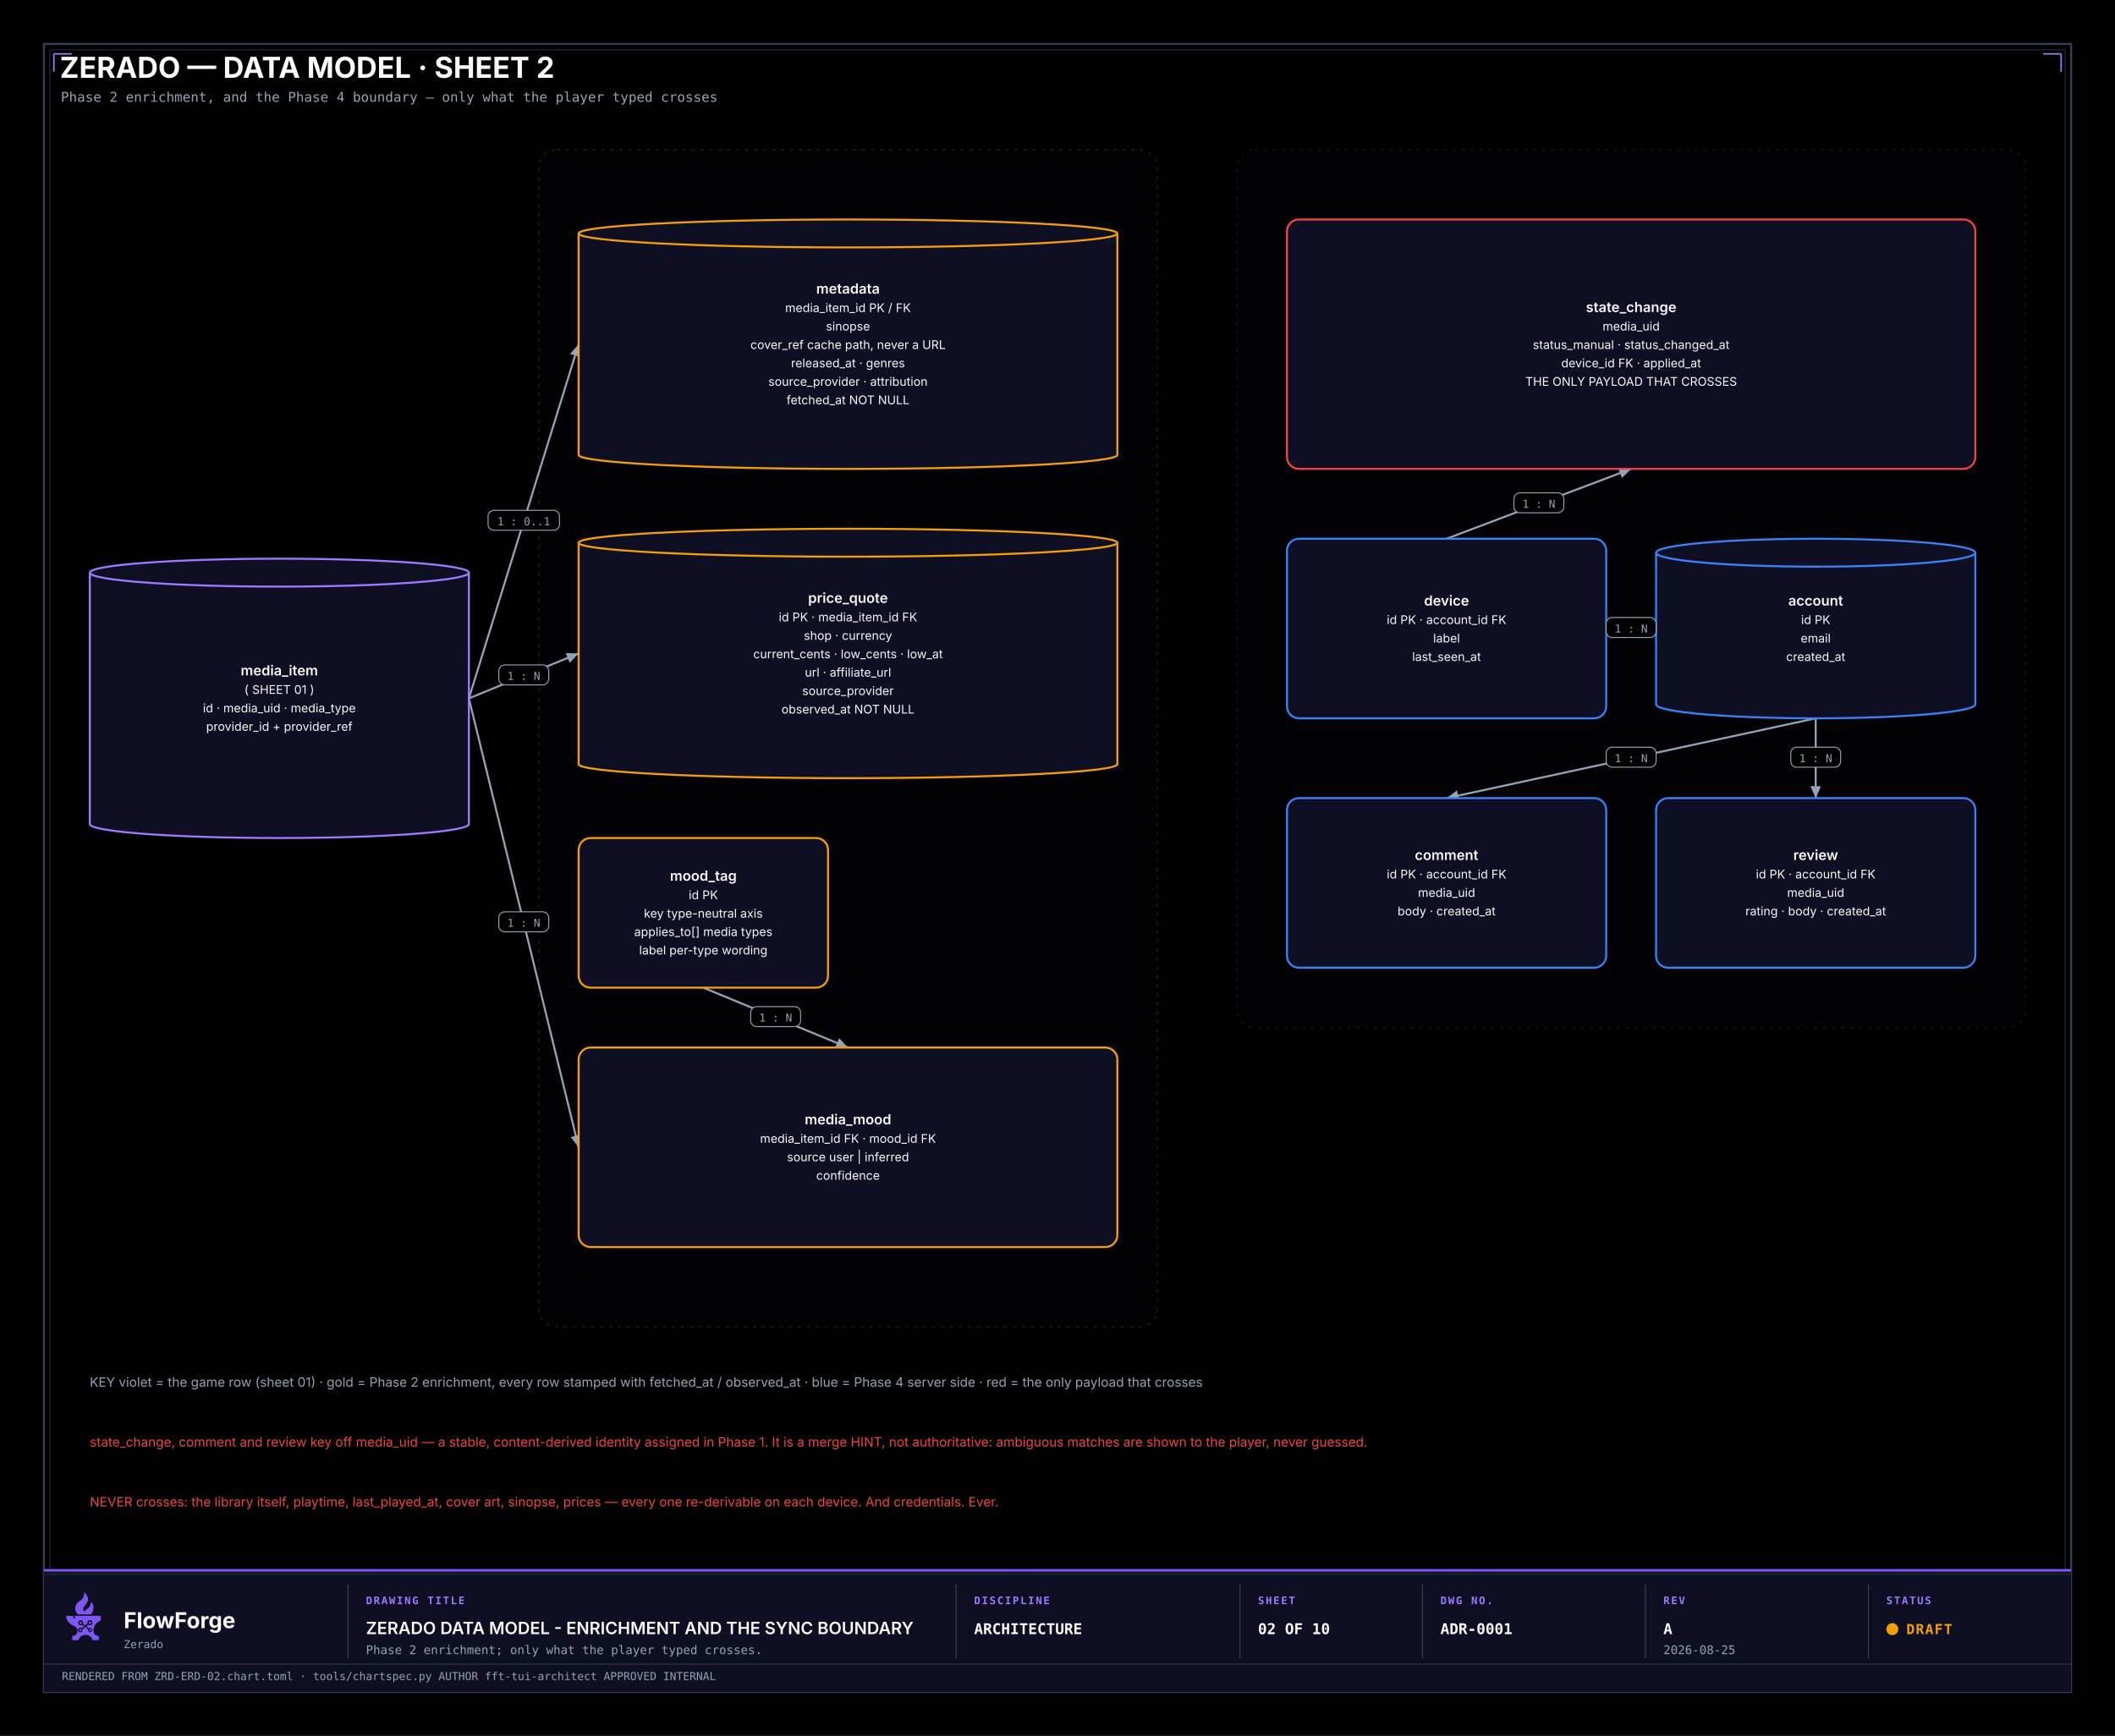
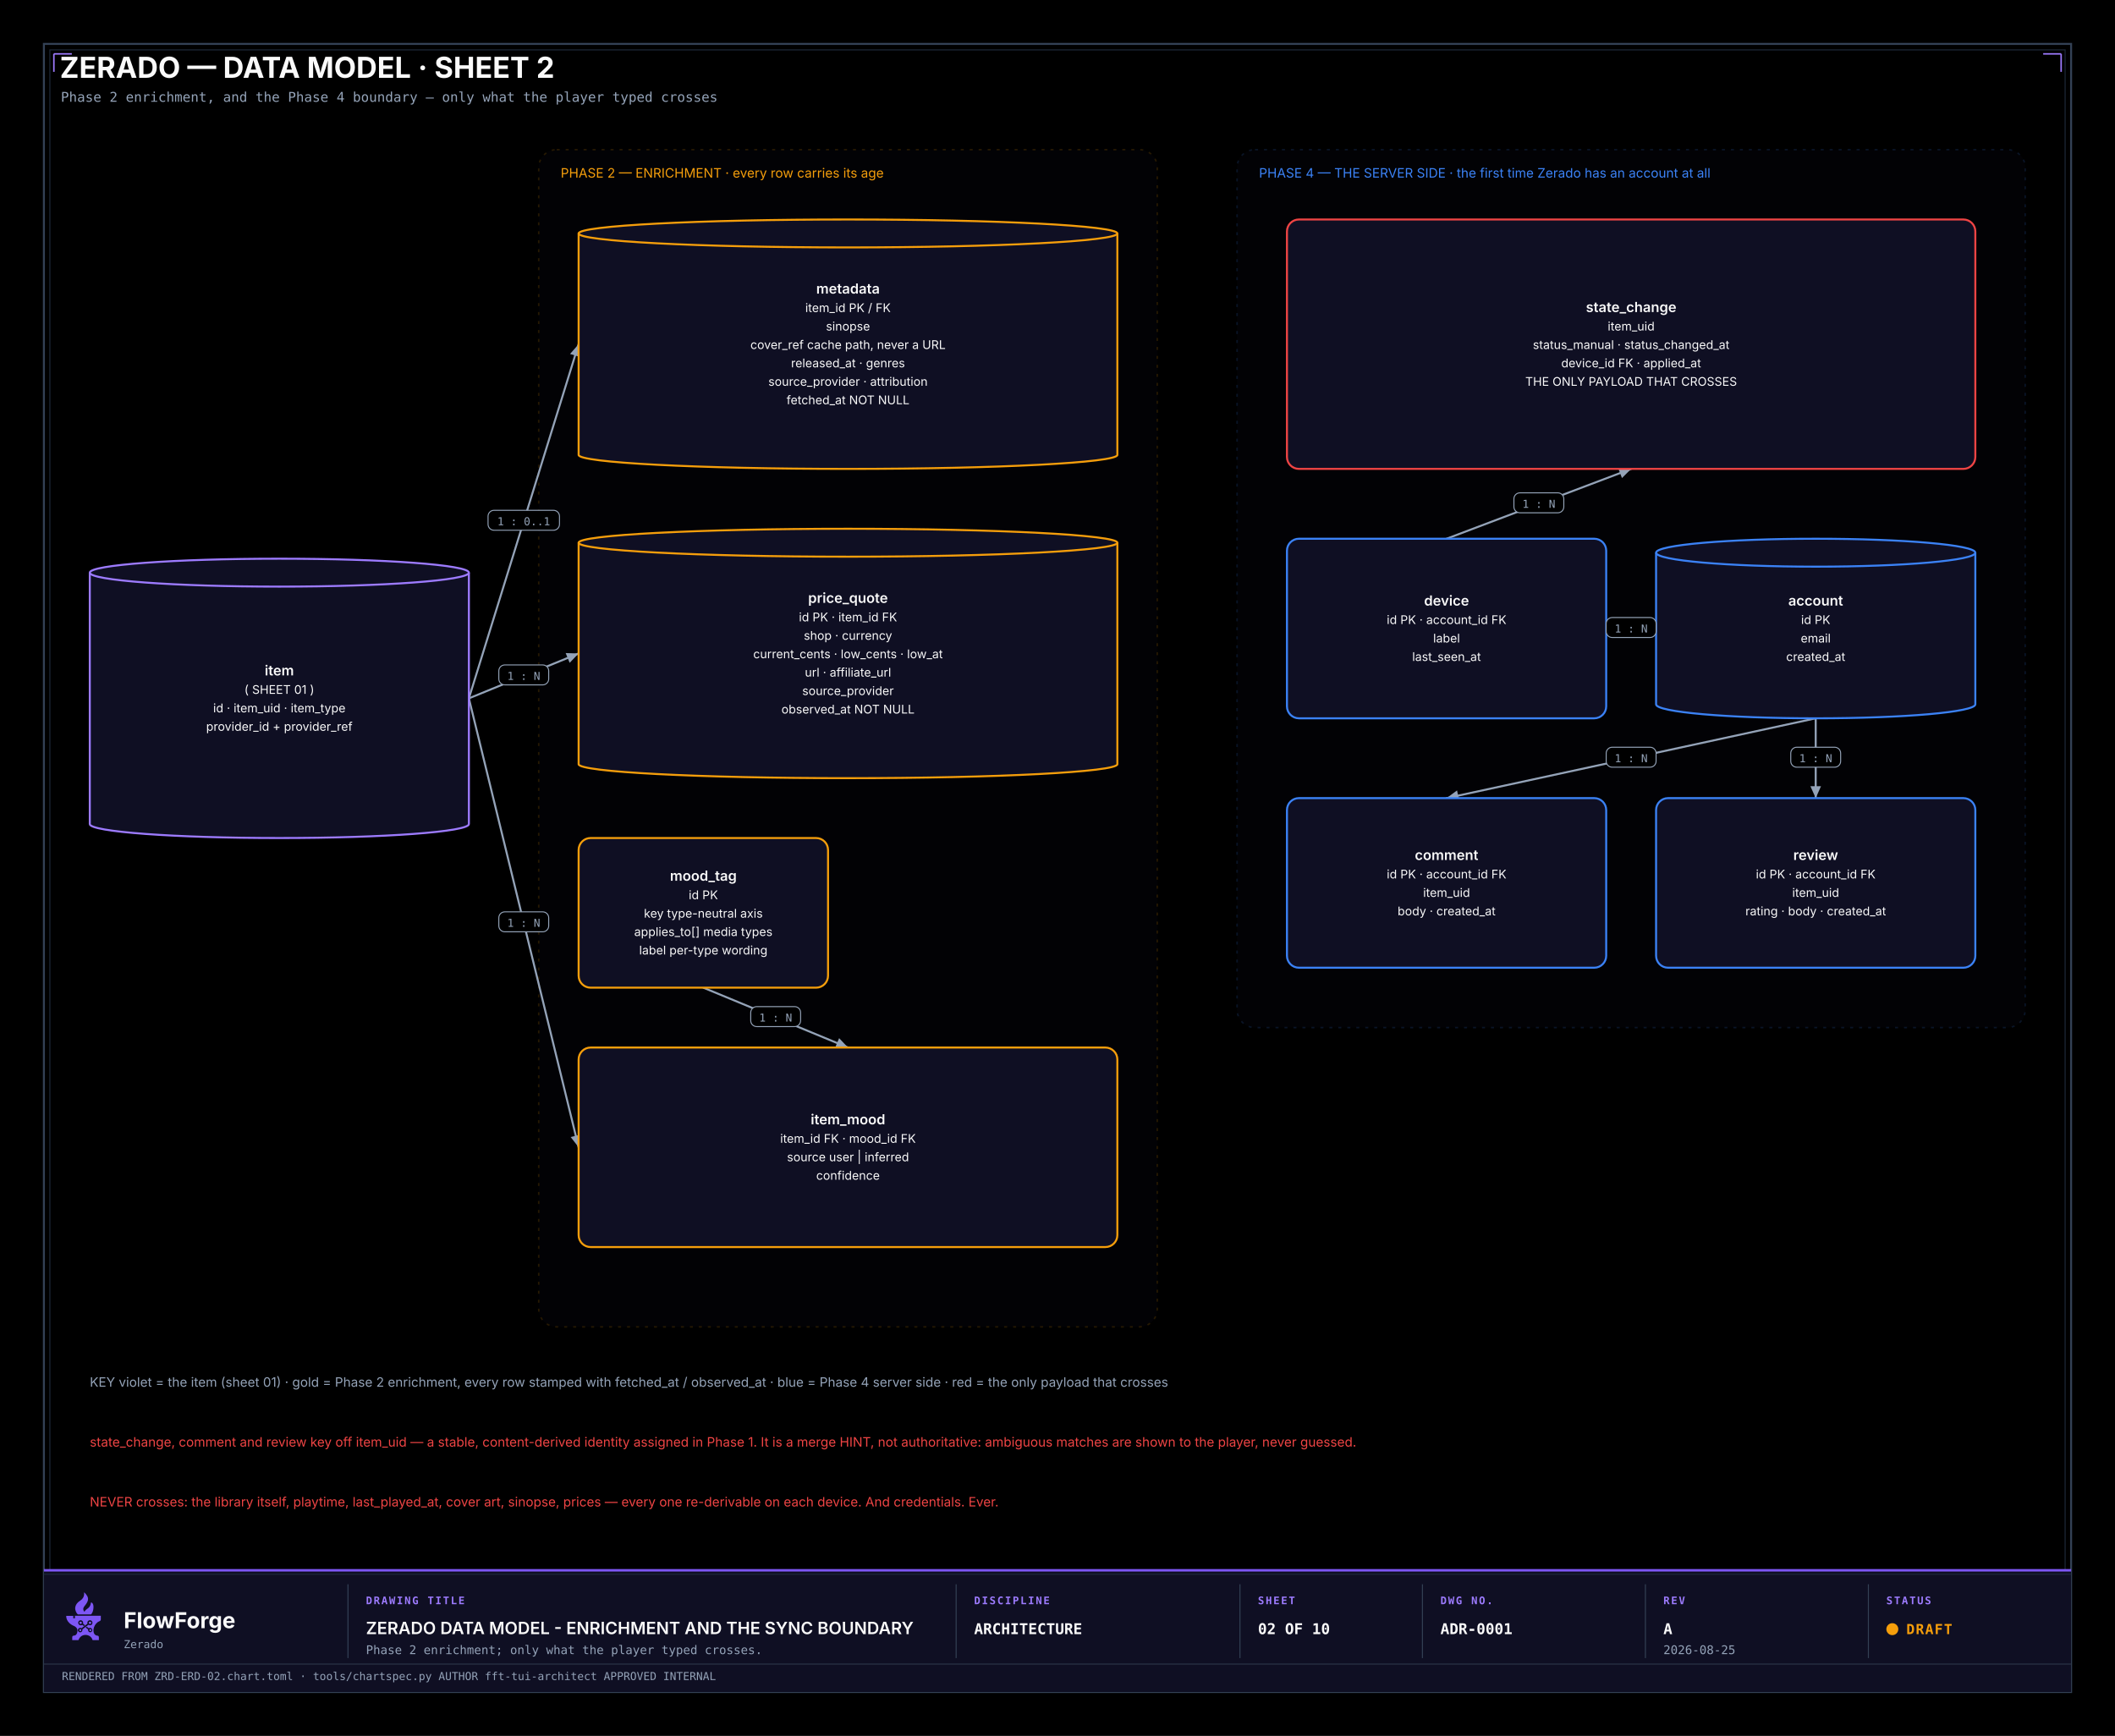
<svg xmlns="http://www.w3.org/2000/svg" width="2120" height="1740" viewBox="0 0 2120 1740" font-family="'Segoe UI', 'Helvetica Neue', Inter, Arial, sans-serif">
  <rect x="0" y="0" width="2120" height="1740" fill="#000000" />
  <rect x="44" y="44" width="2032" height="1652" fill="none" stroke="#334155" stroke-width="2" />
  <rect x="50" y="50" width="2020" height="1640" fill="none" stroke="#1E293B" stroke-width="1" />
  <line x1="54" y1="54" x2="72" y2="54" stroke="#9D7BFF" stroke-width="1.5" />
  <line x1="54" y1="54" x2="54" y2="72" stroke="#9D7BFF" stroke-width="1.5" />
  <line x1="2066" y1="54" x2="2048" y2="54" stroke="#9D7BFF" stroke-width="1.5" />
  <line x1="2066" y1="54" x2="2066" y2="72" stroke="#9D7BFF" stroke-width="1.5" />
  <line x1="54" y1="1686" x2="72" y2="1686" stroke="#9D7BFF" stroke-width="1.5" />
  <line x1="54" y1="1686" x2="54" y2="1668" stroke="#9D7BFF" stroke-width="1.5" />
  <line x1="2066" y1="1686" x2="2048" y2="1686" stroke="#9D7BFF" stroke-width="1.5" />
  <line x1="2066" y1="1686" x2="2066" y2="1668" stroke="#9D7BFF" stroke-width="1.5" />
  <text x="60" y="78" font-family="'Segoe UI', 'Helvetica Neue', Inter, Arial, sans-serif" font-size="29" font-weight="700" fill="#FAFAFA">ZERADO — DATA MODEL  ·  SHEET 2</text>
  <text x="61" y="102" font-family="ui-monospace, 'Cascadia Code', 'JetBrains Mono', monospace" font-size="13.5" fill="#94A3B8">Phase 2 enrichment, and the Phase 4 boundary — only what the player typed crosses</text>
  <rect x="540.0" y="150.0" width="620.0" height="1180.0" rx="18" fill="#0F0F23" opacity="0.16" stroke="#F59E0B" stroke-width="1.5" stroke-dasharray="3 6" />
  <rect x="1240.0" y="150.0" width="790.0" height="880.0" rx="18" fill="#0F0F23" opacity="0.16" stroke="#3B82F6" stroke-width="1.5" stroke-dasharray="3 6" />
  <polyline points="470.0,700.0 580.0,345.0" fill="none" stroke="#94A3B8" stroke-width="2.0" stroke-linejoin="round" stroke-linecap="round" />
  <polygon points="580.0,345.0 581.6,357.9 571.4,354.8" fill="#94A3B8" />
  <polyline points="470.0,700.0 580.0,655.0" fill="none" stroke="#94A3B8" stroke-width="2.0" stroke-linejoin="round" stroke-linecap="round" />
  <polygon points="580.0,655.0 571.0,664.4 567.0,654.6" fill="#94A3B8" />
  <polyline points="470.0,700.0 580.0,1150.0" fill="none" stroke="#94A3B8" stroke-width="2.0" stroke-linejoin="round" stroke-linecap="round" />
  <polygon points="580.0,1150.0 572.0,1139.7 582.3,1137.2" fill="#94A3B8" />
  <polyline points="705.0,990.0 850.0,1050.0" fill="none" stroke="#94A3B8" stroke-width="2.0" stroke-linejoin="round" stroke-linecap="round" />
  <polygon points="850.0,1050.0 837.0,1050.4 841.1,1040.6" fill="#94A3B8" />
  <polyline points="1450.0,540.0 1635.0,470.0" fill="none" stroke="#94A3B8" stroke-width="2.0" stroke-linejoin="round" stroke-linecap="round" />
  <polygon points="1635.0,470.0 1625.8,479.2 1622.0,469.2" fill="#94A3B8" />
  <polyline points="1660.0,630.0 1610.0,630.0" fill="none" stroke="#94A3B8" stroke-width="2.0" stroke-linejoin="round" stroke-linecap="round" />
  <polygon points="1610.0,630.0 1621.9,624.7 1621.9,635.3" fill="#94A3B8" />
  <polyline points="1820.0,720.0 1820.0,800.0" fill="none" stroke="#94A3B8" stroke-width="2.0" stroke-linejoin="round" stroke-linecap="round" />
  <polygon points="1820.0,800.0 1814.7,788.1 1825.3,788.1" fill="#94A3B8" />
  <polyline points="1820.0,720.0 1450.0,800.0" fill="none" stroke="#94A3B8" stroke-width="2.0" stroke-linejoin="round" stroke-linecap="round" />
  <polygon points="1450.0,800.0 1460.5,792.3 1462.7,802.7" fill="#94A3B8" />
  <path d="M90.0,574.0 A190.0,14 0 0 1 470.0,574.0 L470.0,826.0 A190.0,14 0 0 1 90.0,826.0 Z" fill="#0F0F23" stroke="#9D7BFF" stroke-width="2.0" />
  <path d="M90.0,574.0 A190.0,14 0 0 0 470.0,574.0" fill="none" stroke="#9D7BFF" stroke-width="2.0" />
-   <text x="280.0" y="677.0" font-family="'Segoe UI', 'Helvetica Neue', Inter, Arial, sans-serif" font-size="14" fill="#FAFAFA" text-anchor="middle" font-weight="600">media_item</text>
+   <text x="280.0" y="677.0" font-family="'Segoe UI', 'Helvetica Neue', Inter, Arial, sans-serif" font-size="14" fill="#FAFAFA" text-anchor="middle" font-weight="600">item</text>
  <text x="280.0" y="695.5" font-family="'Segoe UI', 'Helvetica Neue', Inter, Arial, sans-serif" font-size="12" fill="#FAFAFA" text-anchor="middle" font-weight="400">( SHEET 01 )</text>
-   <text x="280.0" y="714.0" font-family="'Segoe UI', 'Helvetica Neue', Inter, Arial, sans-serif" font-size="12" fill="#FAFAFA" text-anchor="middle" font-weight="400">id · media_uid · media_type</text>
+   <text x="280.0" y="714.0" font-family="'Segoe UI', 'Helvetica Neue', Inter, Arial, sans-serif" font-size="12" fill="#FAFAFA" text-anchor="middle" font-weight="400">id · item_uid · item_type</text>
  <text x="280.0" y="732.5" font-family="'Segoe UI', 'Helvetica Neue', Inter, Arial, sans-serif" font-size="12" fill="#FAFAFA" text-anchor="middle" font-weight="400">provider_id + provider_ref</text>
  <path d="M580.0,234.0 A270.0,14 0 0 1 1120.0,234.0 L1120.0,456.0 A270.0,14 0 0 1 580.0,456.0 Z" fill="#0F0F23" stroke="#F59E0B" stroke-width="2.0" />
  <path d="M580.0,234.0 A270.0,14 0 0 0 1120.0,234.0" fill="none" stroke="#F59E0B" stroke-width="2.0" />
  <text x="850.0" y="294.3" font-family="'Segoe UI', 'Helvetica Neue', Inter, Arial, sans-serif" font-size="14" fill="#FAFAFA" text-anchor="middle" font-weight="600">metadata</text>
-   <text x="850.0" y="312.8" font-family="'Segoe UI', 'Helvetica Neue', Inter, Arial, sans-serif" font-size="12" fill="#FAFAFA" text-anchor="middle" font-weight="400">media_item_id      PK / FK</text>
+   <text x="850.0" y="312.8" font-family="'Segoe UI', 'Helvetica Neue', Inter, Arial, sans-serif" font-size="12" fill="#FAFAFA" text-anchor="middle" font-weight="400">item_id            PK / FK</text>
  <text x="850.0" y="331.3" font-family="'Segoe UI', 'Helvetica Neue', Inter, Arial, sans-serif" font-size="12" fill="#FAFAFA" text-anchor="middle" font-weight="400">sinopse</text>
  <text x="850.0" y="349.8" font-family="'Segoe UI', 'Helvetica Neue', Inter, Arial, sans-serif" font-size="12" fill="#FAFAFA" text-anchor="middle" font-weight="400">cover_ref     cache path, never a URL</text>
  <text x="850.0" y="368.2" font-family="'Segoe UI', 'Helvetica Neue', Inter, Arial, sans-serif" font-size="12" fill="#FAFAFA" text-anchor="middle" font-weight="400">released_at · genres</text>
  <text x="850.0" y="386.7" font-family="'Segoe UI', 'Helvetica Neue', Inter, Arial, sans-serif" font-size="12" fill="#FAFAFA" text-anchor="middle" font-weight="400">source_provider · attribution</text>
  <text x="850.0" y="405.2" font-family="'Segoe UI', 'Helvetica Neue', Inter, Arial, sans-serif" font-size="12" fill="#FAFAFA" text-anchor="middle" font-weight="400">fetched_at         NOT NULL</text>
  <path d="M580.0,544.0 A270.0,14 0 0 1 1120.0,544.0 L1120.0,766.0 A270.0,14 0 0 1 580.0,766.0 Z" fill="#0F0F23" stroke="#F59E0B" stroke-width="2.0" />
  <path d="M580.0,544.0 A270.0,14 0 0 0 1120.0,544.0" fill="none" stroke="#F59E0B" stroke-width="2.0" />
  <text x="850.0" y="604.3" font-family="'Segoe UI', 'Helvetica Neue', Inter, Arial, sans-serif" font-size="14" fill="#FAFAFA" text-anchor="middle" font-weight="600">price_quote</text>
-   <text x="850.0" y="622.8" font-family="'Segoe UI', 'Helvetica Neue', Inter, Arial, sans-serif" font-size="12" fill="#FAFAFA" text-anchor="middle" font-weight="400">id PK  ·  media_item_id FK</text>
+   <text x="850.0" y="622.8" font-family="'Segoe UI', 'Helvetica Neue', Inter, Arial, sans-serif" font-size="12" fill="#FAFAFA" text-anchor="middle" font-weight="400">id PK  ·  item_id FK</text>
  <text x="850.0" y="641.3" font-family="'Segoe UI', 'Helvetica Neue', Inter, Arial, sans-serif" font-size="12" fill="#FAFAFA" text-anchor="middle" font-weight="400">shop · currency</text>
  <text x="850.0" y="659.8" font-family="'Segoe UI', 'Helvetica Neue', Inter, Arial, sans-serif" font-size="12" fill="#FAFAFA" text-anchor="middle" font-weight="400">current_cents · low_cents · low_at</text>
  <text x="850.0" y="678.2" font-family="'Segoe UI', 'Helvetica Neue', Inter, Arial, sans-serif" font-size="12" fill="#FAFAFA" text-anchor="middle" font-weight="400">url · affiliate_url</text>
  <text x="850.0" y="696.7" font-family="'Segoe UI', 'Helvetica Neue', Inter, Arial, sans-serif" font-size="12" fill="#FAFAFA" text-anchor="middle" font-weight="400">source_provider</text>
  <text x="850.0" y="715.2" font-family="'Segoe UI', 'Helvetica Neue', Inter, Arial, sans-serif" font-size="12" fill="#FAFAFA" text-anchor="middle" font-weight="400">observed_at        NOT NULL</text>
  <rect x="580.0" y="840.0" width="250.0" height="150.0" rx="12" ry="12" fill="#0F0F23" stroke="#F59E0B" stroke-width="2.0" />
  <text x="705.0" y="882.8" font-family="'Segoe UI', 'Helvetica Neue', Inter, Arial, sans-serif" font-size="14" fill="#FAFAFA" text-anchor="middle" font-weight="600">mood_tag</text>
  <text x="705.0" y="901.3" font-family="'Segoe UI', 'Helvetica Neue', Inter, Arial, sans-serif" font-size="12" fill="#FAFAFA" text-anchor="middle" font-weight="400">id  PK</text>
  <text x="705.0" y="919.8" font-family="'Segoe UI', 'Helvetica Neue', Inter, Arial, sans-serif" font-size="12" fill="#FAFAFA" text-anchor="middle" font-weight="400">key      type-neutral axis</text>
  <text x="705.0" y="938.2" font-family="'Segoe UI', 'Helvetica Neue', Inter, Arial, sans-serif" font-size="12" fill="#FAFAFA" text-anchor="middle" font-weight="400">applies_to[]  media types</text>
  <text x="705.0" y="956.7" font-family="'Segoe UI', 'Helvetica Neue', Inter, Arial, sans-serif" font-size="12" fill="#FAFAFA" text-anchor="middle" font-weight="400">label    per-type wording</text>
  <rect x="580.0" y="1050.0" width="540.0" height="200.0" rx="12" ry="12" fill="#0F0F23" stroke="#F59E0B" stroke-width="2.0" />
-   <text x="850.0" y="1127.0" font-family="'Segoe UI', 'Helvetica Neue', Inter, Arial, sans-serif" font-size="14" fill="#FAFAFA" text-anchor="middle" font-weight="600">media_mood</text>
-   <text x="850.0" y="1145.5" font-family="'Segoe UI', 'Helvetica Neue', Inter, Arial, sans-serif" font-size="12" fill="#FAFAFA" text-anchor="middle" font-weight="400">media_item_id FK  ·  mood_id FK</text>
+   <text x="850.0" y="1127.0" font-family="'Segoe UI', 'Helvetica Neue', Inter, Arial, sans-serif" font-size="14" fill="#FAFAFA" text-anchor="middle" font-weight="600">item_mood</text>
+   <text x="850.0" y="1145.5" font-family="'Segoe UI', 'Helvetica Neue', Inter, Arial, sans-serif" font-size="12" fill="#FAFAFA" text-anchor="middle" font-weight="400">item_id FK  ·  mood_id FK</text>
  <text x="850.0" y="1164.0" font-family="'Segoe UI', 'Helvetica Neue', Inter, Arial, sans-serif" font-size="12" fill="#FAFAFA" text-anchor="middle" font-weight="400">source   user | inferred</text>
  <text x="850.0" y="1182.5" font-family="'Segoe UI', 'Helvetica Neue', Inter, Arial, sans-serif" font-size="12" fill="#FAFAFA" text-anchor="middle" font-weight="400">confidence</text>
  <rect x="1290.0" y="220.0" width="690.0" height="250.0" rx="12" ry="12" fill="#0F0F23" stroke="#EF4444" stroke-width="2.0" />
  <text x="1635.0" y="312.8" font-family="'Segoe UI', 'Helvetica Neue', Inter, Arial, sans-serif" font-size="14" fill="#FAFAFA" text-anchor="middle" font-weight="600">state_change</text>
-   <text x="1635.0" y="331.3" font-family="'Segoe UI', 'Helvetica Neue', Inter, Arial, sans-serif" font-size="12" fill="#FAFAFA" text-anchor="middle" font-weight="400">media_uid</text>
+   <text x="1635.0" y="331.3" font-family="'Segoe UI', 'Helvetica Neue', Inter, Arial, sans-serif" font-size="12" fill="#FAFAFA" text-anchor="middle" font-weight="400">item_uid</text>
  <text x="1635.0" y="349.8" font-family="'Segoe UI', 'Helvetica Neue', Inter, Arial, sans-serif" font-size="12" fill="#FAFAFA" text-anchor="middle" font-weight="400">status_manual  ·  status_changed_at</text>
  <text x="1635.0" y="368.2" font-family="'Segoe UI', 'Helvetica Neue', Inter, Arial, sans-serif" font-size="12" fill="#FAFAFA" text-anchor="middle" font-weight="400">device_id FK  ·  applied_at</text>
  <text x="1635.0" y="386.7" font-family="'Segoe UI', 'Helvetica Neue', Inter, Arial, sans-serif" font-size="12" fill="#FAFAFA" text-anchor="middle" font-weight="400">THE ONLY PAYLOAD THAT CROSSES</text>
  <rect x="1290.0" y="540.0" width="320.0" height="180.0" rx="12" ry="12" fill="#0F0F23" stroke="#3B82F6" stroke-width="2.0" />
  <text x="1450.0" y="607.0" font-family="'Segoe UI', 'Helvetica Neue', Inter, Arial, sans-serif" font-size="14" fill="#FAFAFA" text-anchor="middle" font-weight="600">device</text>
  <text x="1450.0" y="625.5" font-family="'Segoe UI', 'Helvetica Neue', Inter, Arial, sans-serif" font-size="12" fill="#FAFAFA" text-anchor="middle" font-weight="400">id PK · account_id FK</text>
  <text x="1450.0" y="644.0" font-family="'Segoe UI', 'Helvetica Neue', Inter, Arial, sans-serif" font-size="12" fill="#FAFAFA" text-anchor="middle" font-weight="400">label</text>
  <text x="1450.0" y="662.5" font-family="'Segoe UI', 'Helvetica Neue', Inter, Arial, sans-serif" font-size="12" fill="#FAFAFA" text-anchor="middle" font-weight="400">last_seen_at</text>
  <path d="M1660.0,554.0 A160.0,14 0 0 1 1980.0,554.0 L1980.0,706.0 A160.0,14 0 0 1 1660.0,706.0 Z" fill="#0F0F23" stroke="#3B82F6" stroke-width="2.0" />
  <path d="M1660.0,554.0 A160.0,14 0 0 0 1980.0,554.0" fill="none" stroke="#3B82F6" stroke-width="2.0" />
  <text x="1820.0" y="607.0" font-family="'Segoe UI', 'Helvetica Neue', Inter, Arial, sans-serif" font-size="14" fill="#FAFAFA" text-anchor="middle" font-weight="600">account</text>
  <text x="1820.0" y="625.5" font-family="'Segoe UI', 'Helvetica Neue', Inter, Arial, sans-serif" font-size="12" fill="#FAFAFA" text-anchor="middle" font-weight="400">id PK</text>
  <text x="1820.0" y="644.0" font-family="'Segoe UI', 'Helvetica Neue', Inter, Arial, sans-serif" font-size="12" fill="#FAFAFA" text-anchor="middle" font-weight="400">email</text>
  <text x="1820.0" y="662.5" font-family="'Segoe UI', 'Helvetica Neue', Inter, Arial, sans-serif" font-size="12" fill="#FAFAFA" text-anchor="middle" font-weight="400">created_at</text>
  <rect x="1290.0" y="800.0" width="320.0" height="170.0" rx="12" ry="12" fill="#0F0F23" stroke="#3B82F6" stroke-width="2.0" />
  <text x="1450.0" y="862.0" font-family="'Segoe UI', 'Helvetica Neue', Inter, Arial, sans-serif" font-size="14" fill="#FAFAFA" text-anchor="middle" font-weight="600">comment</text>
  <text x="1450.0" y="880.5" font-family="'Segoe UI', 'Helvetica Neue', Inter, Arial, sans-serif" font-size="12" fill="#FAFAFA" text-anchor="middle" font-weight="400">id PK · account_id FK</text>
-   <text x="1450.0" y="899.0" font-family="'Segoe UI', 'Helvetica Neue', Inter, Arial, sans-serif" font-size="12" fill="#FAFAFA" text-anchor="middle" font-weight="400">media_uid</text>
+   <text x="1450.0" y="899.0" font-family="'Segoe UI', 'Helvetica Neue', Inter, Arial, sans-serif" font-size="12" fill="#FAFAFA" text-anchor="middle" font-weight="400">item_uid</text>
  <text x="1450.0" y="917.5" font-family="'Segoe UI', 'Helvetica Neue', Inter, Arial, sans-serif" font-size="12" fill="#FAFAFA" text-anchor="middle" font-weight="400">body · created_at</text>
  <rect x="1660.0" y="800.0" width="320.0" height="170.0" rx="12" ry="12" fill="#0F0F23" stroke="#3B82F6" stroke-width="2.0" />
  <text x="1820.0" y="862.0" font-family="'Segoe UI', 'Helvetica Neue', Inter, Arial, sans-serif" font-size="14" fill="#FAFAFA" text-anchor="middle" font-weight="600">review</text>
  <text x="1820.0" y="880.5" font-family="'Segoe UI', 'Helvetica Neue', Inter, Arial, sans-serif" font-size="12" fill="#FAFAFA" text-anchor="middle" font-weight="400">id PK · account_id FK</text>
-   <text x="1820.0" y="899.0" font-family="'Segoe UI', 'Helvetica Neue', Inter, Arial, sans-serif" font-size="12" fill="#FAFAFA" text-anchor="middle" font-weight="400">media_uid</text>
+   <text x="1820.0" y="899.0" font-family="'Segoe UI', 'Helvetica Neue', Inter, Arial, sans-serif" font-size="12" fill="#FAFAFA" text-anchor="middle" font-weight="400">item_uid</text>
  <text x="1820.0" y="917.5" font-family="'Segoe UI', 'Helvetica Neue', Inter, Arial, sans-serif" font-size="12" fill="#FAFAFA" text-anchor="middle" font-weight="400">rating · body · created_at</text>
  <rect x="489.2" y="511.5" width="71.6" height="20" rx="6" fill="#000000" stroke="#94A3B8" stroke-width="1" opacity="1" />
  <text x="525.0" y="526.5" font-family="ui-monospace, 'Cascadia Code', 'JetBrains Mono', monospace" font-size="11" fill="#94A3B8" text-anchor="middle">1 : 0..1</text>
  <rect x="500.0" y="666.5" width="50.0" height="20" rx="6" fill="#000000" stroke="#94A3B8" stroke-width="1" opacity="1" />
  <text x="525.0" y="681.5" font-family="ui-monospace, 'Cascadia Code', 'JetBrains Mono', monospace" font-size="11" fill="#94A3B8" text-anchor="middle">1 : N</text>
  <rect x="500.0" y="914.0" width="50.0" height="20" rx="6" fill="#000000" stroke="#94A3B8" stroke-width="1" opacity="1" />
  <text x="525.0" y="929.0" font-family="ui-monospace, 'Cascadia Code', 'JetBrains Mono', monospace" font-size="11" fill="#94A3B8" text-anchor="middle">1 : N</text>
  <rect x="752.5" y="1009.0" width="50.0" height="20" rx="6" fill="#000000" stroke="#94A3B8" stroke-width="1" opacity="1" />
  <text x="777.5" y="1024.0" font-family="ui-monospace, 'Cascadia Code', 'JetBrains Mono', monospace" font-size="11" fill="#94A3B8" text-anchor="middle">1 : N</text>
  <rect x="1517.5" y="494.0" width="50.0" height="20" rx="6" fill="#000000" stroke="#94A3B8" stroke-width="1" opacity="1" />
  <text x="1542.5" y="509.0" font-family="ui-monospace, 'Cascadia Code', 'JetBrains Mono', monospace" font-size="11" fill="#94A3B8" text-anchor="middle">1 : N</text>
  <rect x="1610.0" y="619.0" width="50.0" height="20" rx="6" fill="#000000" stroke="#94A3B8" stroke-width="1" opacity="1" />
  <text x="1635.0" y="634.0" font-family="ui-monospace, 'Cascadia Code', 'JetBrains Mono', monospace" font-size="11" fill="#94A3B8" text-anchor="middle">1 : N</text>
  <rect x="1795.0" y="749.0" width="50.0" height="20" rx="6" fill="#000000" stroke="#94A3B8" stroke-width="1" opacity="1" />
  <text x="1820.0" y="764.0" font-family="ui-monospace, 'Cascadia Code', 'JetBrains Mono', monospace" font-size="11" fill="#94A3B8" text-anchor="middle">1 : N</text>
  <rect x="1610.0" y="749.0" width="50.0" height="20" rx="6" fill="#000000" stroke="#94A3B8" stroke-width="1" opacity="1" />
  <text x="1635.0" y="764.0" font-family="ui-monospace, 'Cascadia Code', 'JetBrains Mono', monospace" font-size="11" fill="#94A3B8" text-anchor="middle">1 : N</text>
-   <text x="90.0" y="1390.0" font-family="'Segoe UI', 'Helvetica Neue', Inter, Arial, sans-serif" font-size="13" fill="#94A3B8" text-anchor="start" font-weight="normal">KEY    violet = the game row (sheet 01)    ·    gold = Phase 2 enrichment, every row stamped with fetched_at / observed_at    ·    blue = Phase 4 server side    ·    red = the only payload that crosses</text>
-   <text x="90.0" y="1450.0" font-family="'Segoe UI', 'Helvetica Neue', Inter, Arial, sans-serif" font-size="13" fill="#EF4444" text-anchor="start" font-weight="normal">state_change, comment and review key off media_uid — a stable, content-derived identity assigned in Phase 1. It is a merge HINT, not authoritative: ambiguous matches are shown to the player, never guessed.</text>
+   <text x="90.0" y="1390.0" font-family="'Segoe UI', 'Helvetica Neue', Inter, Arial, sans-serif" font-size="13" fill="#94A3B8" text-anchor="start" font-weight="normal">KEY    violet = the item (sheet 01)    ·    gold = Phase 2 enrichment, every row stamped with fetched_at / observed_at    ·    blue = Phase 4 server side    ·    red = the only payload that crosses</text>
+   <text x="90.0" y="1450.0" font-family="'Segoe UI', 'Helvetica Neue', Inter, Arial, sans-serif" font-size="13" fill="#EF4444" text-anchor="start" font-weight="normal">state_change, comment and review key off item_uid — a stable, content-derived identity assigned in Phase 1. It is a merge HINT, not authoritative: ambiguous matches are shown to the player, never guessed.</text>
  <text x="90.0" y="1510.0" font-family="'Segoe UI', 'Helvetica Neue', Inter, Arial, sans-serif" font-size="13" fill="#EF4444" text-anchor="start" font-weight="normal">NEVER crosses: the library itself, playtime, last_played_at, cover art, sinopse, prices — every one re-derivable on each device. And credentials. Ever.</text>
+   <text x="562.0" y="178.0" font-family="'Segoe UI', 'Helvetica Neue', Inter, Arial, sans-serif" font-size="13" fill="#F59E0B" text-anchor="start" font-weight="normal">PHASE 2 — ENRICHMENT   ·   every row carries its age</text>
+   <text x="1262.0" y="178.0" font-family="'Segoe UI', 'Helvetica Neue', Inter, Arial, sans-serif" font-size="13" fill="#3B82F6" text-anchor="start" font-weight="normal">PHASE 4 — THE SERVER SIDE   ·   the first time Zerado has an account at all</text>
  <rect x="44" y="1574" width="2032" height="122" fill="#0F0F23" />
  <line x1="44" y1="1574" x2="2076" y2="1574" stroke="#7D56F4" stroke-width="2.5" />
  <line x1="44" y1="1578" x2="2076" y2="1578" stroke="#1E293B" stroke-width="1" />
  <line x1="348.8" y1="1588" x2="348.8" y2="1662" stroke="#334155" stroke-width="1" />
  <line x1="958.4" y1="1588" x2="958.4" y2="1662" stroke="#334155" stroke-width="1" />
  <line x1="1242.9" y1="1588" x2="1242.9" y2="1662" stroke="#334155" stroke-width="1" />
  <line x1="1425.8" y1="1588" x2="1425.8" y2="1662" stroke="#334155" stroke-width="1" />
  <line x1="1649.3" y1="1588" x2="1649.3" y2="1662" stroke="#334155" stroke-width="1" />
  <line x1="1872.8" y1="1588" x2="1872.8" y2="1662" stroke="#334155" stroke-width="1" />
  <g transform="translate(58.0,1593.0) scale(1.5)" fill="#7D56F4" stroke="none">
    <path d="M14.5,22.4c0-.4.3-.7.7-.7s.7.3.7.7-.3.7-.7.7-.7-.3-.7-.7Z" />
    <path d="M15,26.7c-.3,0-.6.3-.6.6s.3.6.6.6.6-.3.6-.6-.3-.6-.6-.6ZM21.5,21.7c-.4,0-.7.3-.7.7s.3.7.7.7.7-.3.7-.7-.3-.7-.7-.7ZM21.5,21.7c-.4,0-.7.3-.7.7s.3.7.7.7.7-.3.7-.7-.3-.7-.7-.7ZM15,26.7c-.3,0-.6.3-.6.6s.3.6.6.6.6-.3.6-.6-.3-.6-.6-.6ZM11.4,17.8v1.6h-1.1v-1.6h-4.7s-.5,4.4,5.3,6.8c0,0,2.2.9,2.2,3h0c0,.2,0,3.4-2.5,3.4-.6,0-1,.5-1,1v2h4.2c0-.1,0-.3.1-.4.5-1.1,1.3-2.1,2.4-2.6.6-.3,1.4-.5,2.2-.5s1.5.2,2.2.5c.8.4,1.5,1,2,1.8.2.4.4.8.5,1.2h4.2v-2c0-.6-.5-1-1-1,0,0-2.4,0-2.6-3.1,0-.5,0-.7,0-1,.2-1.9,1.3-3.8,2.8-4.9,0,0,.2-.1.3-.2.3-.2.7-.3,1-.5.4-.1.8-.6.8-1.1v-2.5H11.4ZM15.2,20.7c.9,0,1.7.7,1.7,1.7s0,.4-.1.6l1.3,1-.7.6-1.1-.8c-.3.2-.6.3-1,.3-.9,0-1.7-.7-1.7-1.7s.7-1.7,1.7-1.7ZM21.7,28.8c-.8,0-1.5-.7-1.5-1.5s0-.3,0-.5l-1.6-1.2.7-.6,1.4,1.1c.2-.2.5-.3.8-.3.8,0,1.5.7,1.5,1.5s-.7,1.5-1.5,1.5ZM21.5,24c-.4,0-.7-.1-1-.3l-4.1,3.1c0,.2,0,.3,0,.5,0,.8-.7,1.5-1.5,1.5s-1.5-.7-1.5-1.5.7-1.5,1.5-1.5.6,0,.8.3l4.1-3.1c0-.2-.1-.4-.1-.6,0-.9.7-1.7,1.7-1.7s1.7.7,1.7,1.7-.7,1.7-1.7,1.7ZM21.7,26.7c-.3,0-.6.3-.6.6s.3.6.6.6.6-.3.6-.6-.3-.6-.6-.6ZM21.5,21.7c-.4,0-.7.3-.7.7s.3.7.7.7.7-.3.7-.7-.3-.7-.7-.7ZM15,26.7c-.3,0-.6.3-.6.6s.3.6.6.6.6-.3.6-.6-.3-.6-.6-.6Z" />
    <path d="M17.4,1.9s1.1,3.5-2.6,5.8c-3.7,2.3-3.2,5.5-3.2,5.5,0,0,.3,2.5,1.8,3.6h8.8s1.5-1.4,1.6-4.7-1.7-3.3-1.7-3.3c0,0,0,2.6-2.1,4s-2.2,2.3-2.2,2.3c0,0-1.8-1.6-.1-3.7s3.4-4.4,1.9-6.9-2.3-2.4-2.3-2.4Z" />
    <path d="M15.6,27.3c0,.3-.3.6-.6.6s-.6-.3-.6-.6.3-.6.6-.6.6.3.6.6Z" />
    <path d="M22.2,22.4c0,.4-.3.7-.7.7s-.7-.3-.7-.7.3-.7.7-.7.7.3.7.7Z" />
    <path d="M22.3,27.3c0,.3-.3.6-.6.6s-.6-.3-.6-.6.3-.6.6-.6.6.3.6.6Z" />
    <path d="M15.9,22.4c0,.4-.3.7-.7.7s-.7-.3-.7-.7.3-.7.7-.7.7.3.7.7Z" />
  </g>
  <text x="124.0" y="1632" font-family="'Segoe UI', 'Helvetica Neue', Inter, Arial, sans-serif" font-size="22" font-weight="700" fill="#FAFAFA">FlowForge</text>
  <text x="124.0" y="1652" font-family="ui-monospace, 'Cascadia Code', 'JetBrains Mono', monospace" font-size="11" fill="#94A3B8">Zerado</text>
  <text x="366.8" y="1608" font-family="ui-monospace, 'Cascadia Code', 'JetBrains Mono', monospace" font-size="10.5" font-weight="700" letter-spacing="1.4" fill="#9D7BFF">DRAWING TITLE</text>
  <text x="366.8" y="1638" font-family="'Segoe UI', 'Helvetica Neue', Inter, Arial, sans-serif" font-size="17" font-weight="600" fill="#FAFAFA">ZERADO DATA MODEL - ENRICHMENT AND THE SYNC BOUNDARY</text>
  <text x="366.8" y="1658" font-family="ui-monospace, 'Cascadia Code', 'JetBrains Mono', monospace" font-size="12" fill="#94A3B8">Phase 2 enrichment; only what the player typed crosses.</text>
  <text x="976.4" y="1608" font-family="ui-monospace, 'Cascadia Code', 'JetBrains Mono', monospace" font-size="10.5" font-weight="700" letter-spacing="1.4" fill="#9D7BFF">DISCIPLINE</text>
  <text x="976.4" y="1638" font-family="ui-monospace, 'Cascadia Code', 'JetBrains Mono', monospace" font-size="15" font-weight="600" fill="#FAFAFA">ARCHITECTURE</text>
  <text x="1260.9" y="1608" font-family="ui-monospace, 'Cascadia Code', 'JetBrains Mono', monospace" font-size="10.5" font-weight="700" letter-spacing="1.4" fill="#9D7BFF">SHEET</text>
  <text x="1260.9" y="1638" font-family="ui-monospace, 'Cascadia Code', 'JetBrains Mono', monospace" font-size="15" font-weight="600" fill="#FAFAFA">02 OF 10</text>
  <text x="1443.8" y="1608" font-family="ui-monospace, 'Cascadia Code', 'JetBrains Mono', monospace" font-size="10.5" font-weight="700" letter-spacing="1.4" fill="#9D7BFF">DWG NO.</text>
  <text x="1443.8" y="1638" font-family="ui-monospace, 'Cascadia Code', 'JetBrains Mono', monospace" font-size="15" font-weight="600" fill="#FAFAFA">ADR-0001</text>
  <text x="1667.3" y="1608" font-family="ui-monospace, 'Cascadia Code', 'JetBrains Mono', monospace" font-size="10.5" font-weight="700" letter-spacing="1.4" fill="#9D7BFF">REV</text>
  <text x="1667.3" y="1638" font-family="ui-monospace, 'Cascadia Code', 'JetBrains Mono', monospace" font-size="15" font-weight="600" fill="#FAFAFA">A</text>
  <text x="1667.3" y="1658" font-family="ui-monospace, 'Cascadia Code', 'JetBrains Mono', monospace" font-size="12" fill="#94A3B8">2026-08-25</text>
  <text x="1890.8" y="1608" font-family="ui-monospace, 'Cascadia Code', 'JetBrains Mono', monospace" font-size="10.5" font-weight="700" letter-spacing="1.4" fill="#9D7BFF">STATUS</text>
  <circle cx="1896.8" cy="1633" r="6" fill="#F59E0B" />
  <text x="1910.8" y="1638" font-family="ui-monospace, 'Cascadia Code', 'JetBrains Mono', monospace" font-size="14" font-weight="600" letter-spacing="1" fill="#F59E0B">DRAFT</text>
  <line x1="44" y1="1668" x2="2076" y2="1668" stroke="#334155" stroke-width="0.75" />
  <text x="62.0" y="1684" font-family="ui-monospace, 'Cascadia Code', 'JetBrains Mono', monospace" font-size="11" fill="#94A3B8">RENDERED FROM  ZRD-ERD-02.chart.toml · tools/chartspec.py      AUTHOR fft-tui-architect      APPROVED       INTERNAL</text>
</svg>
